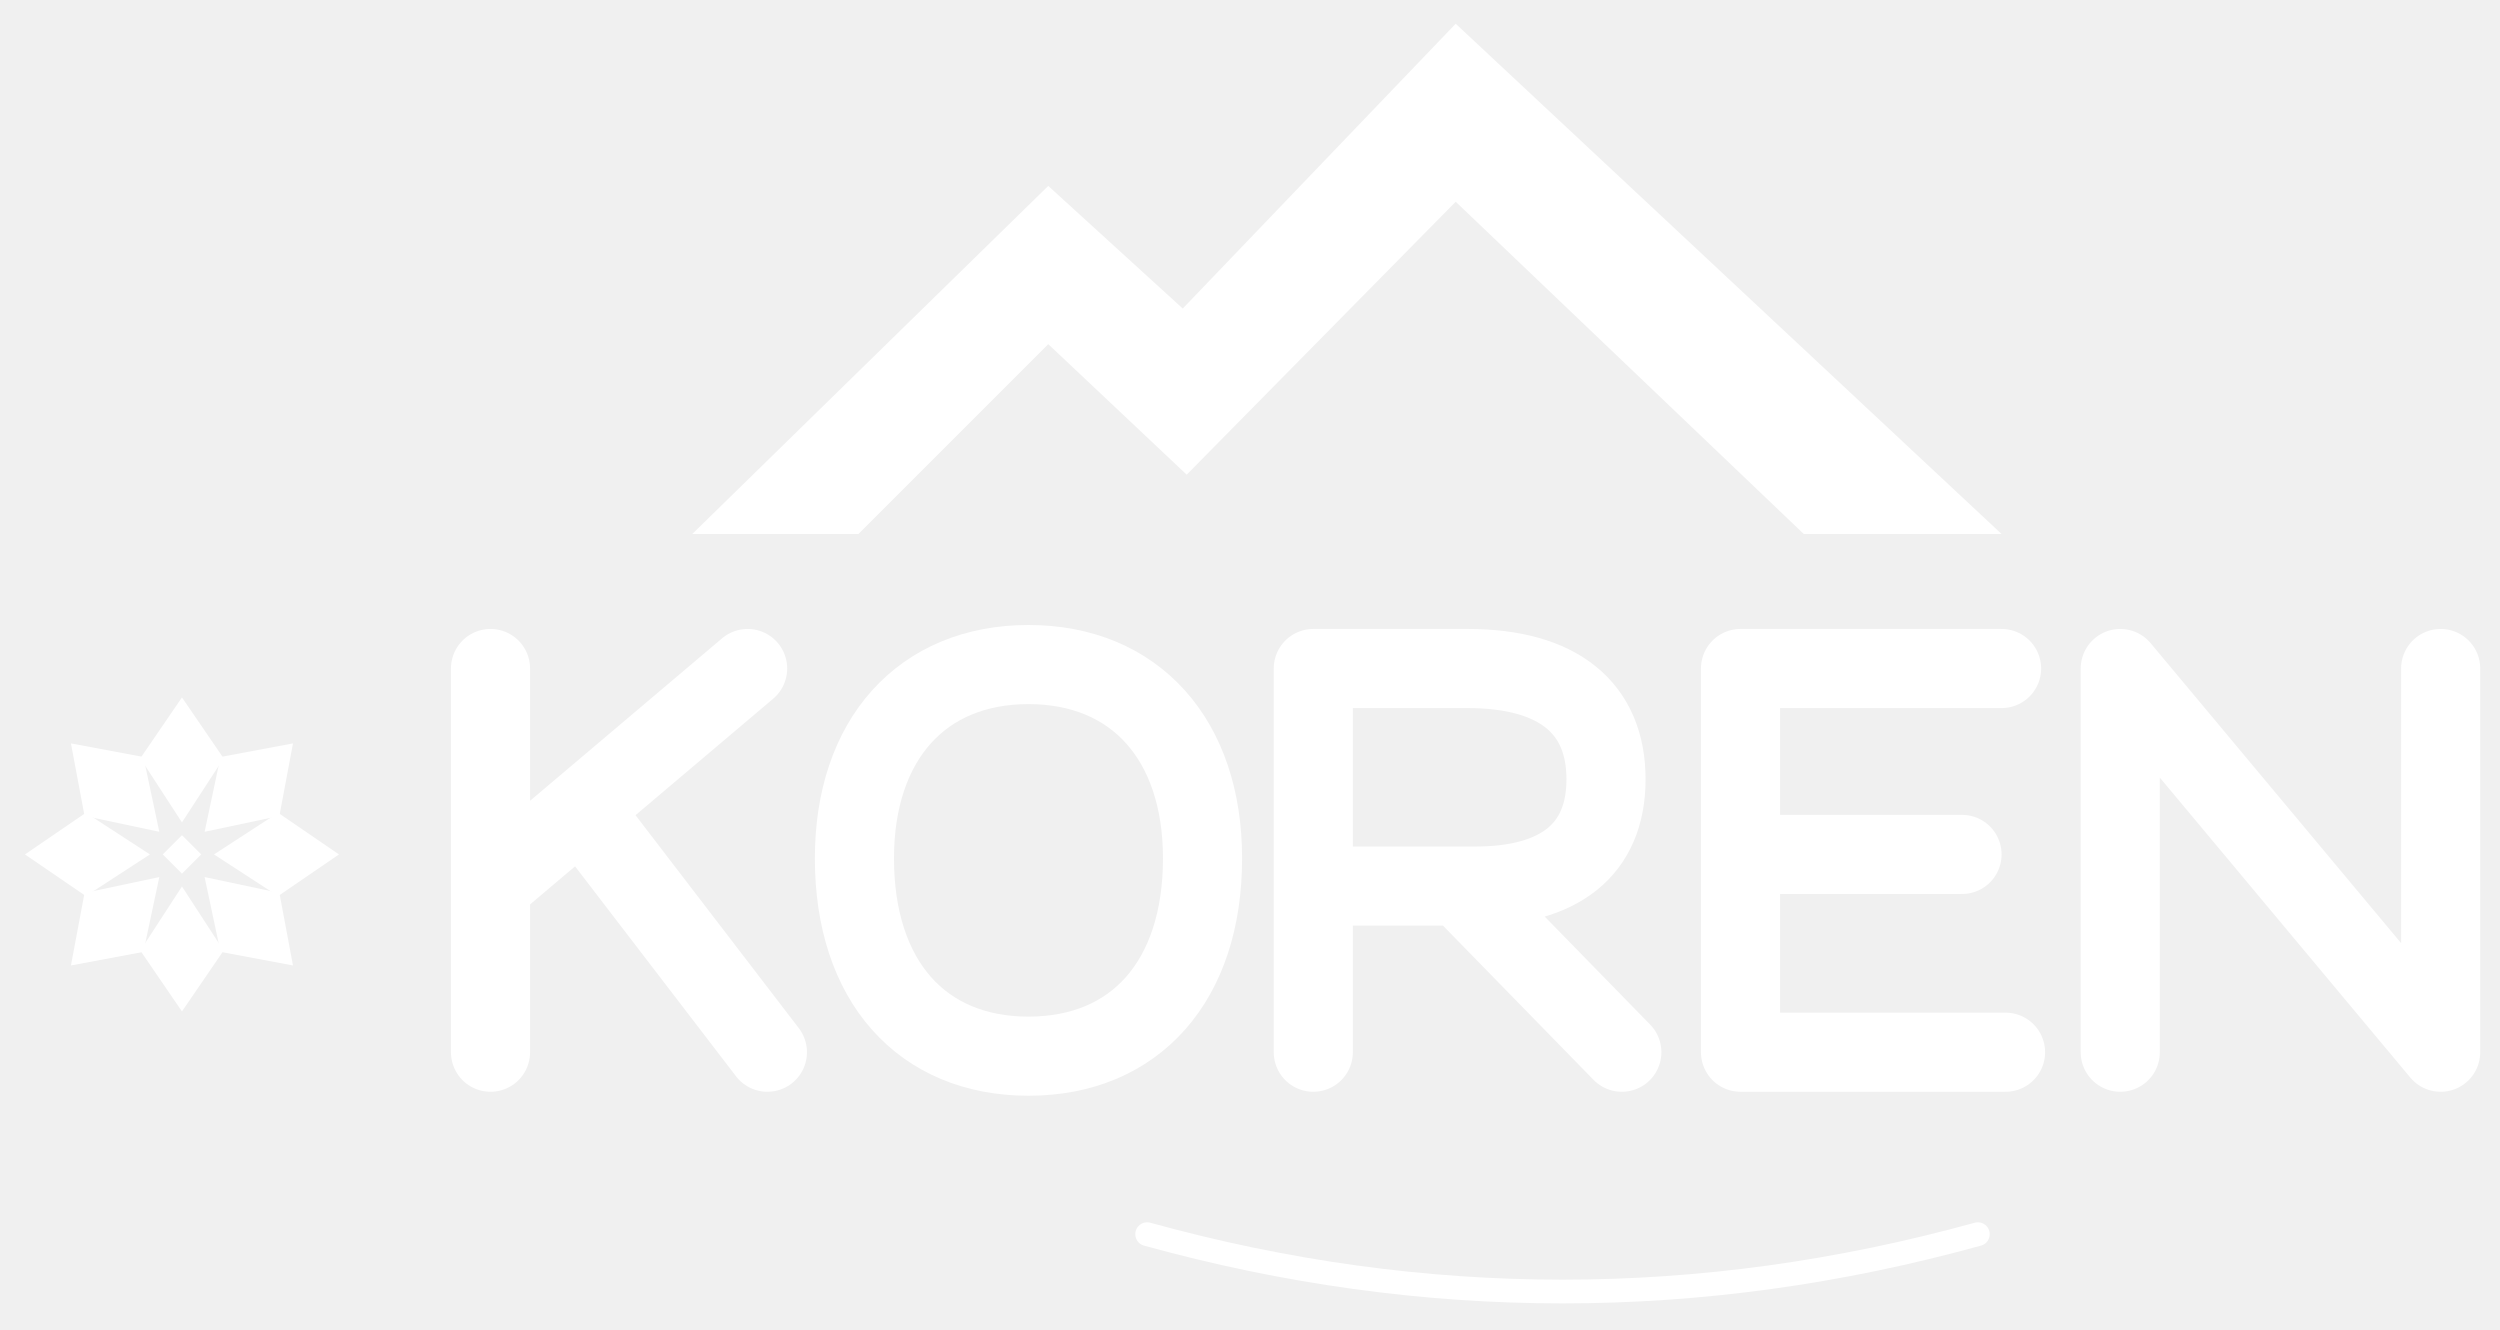
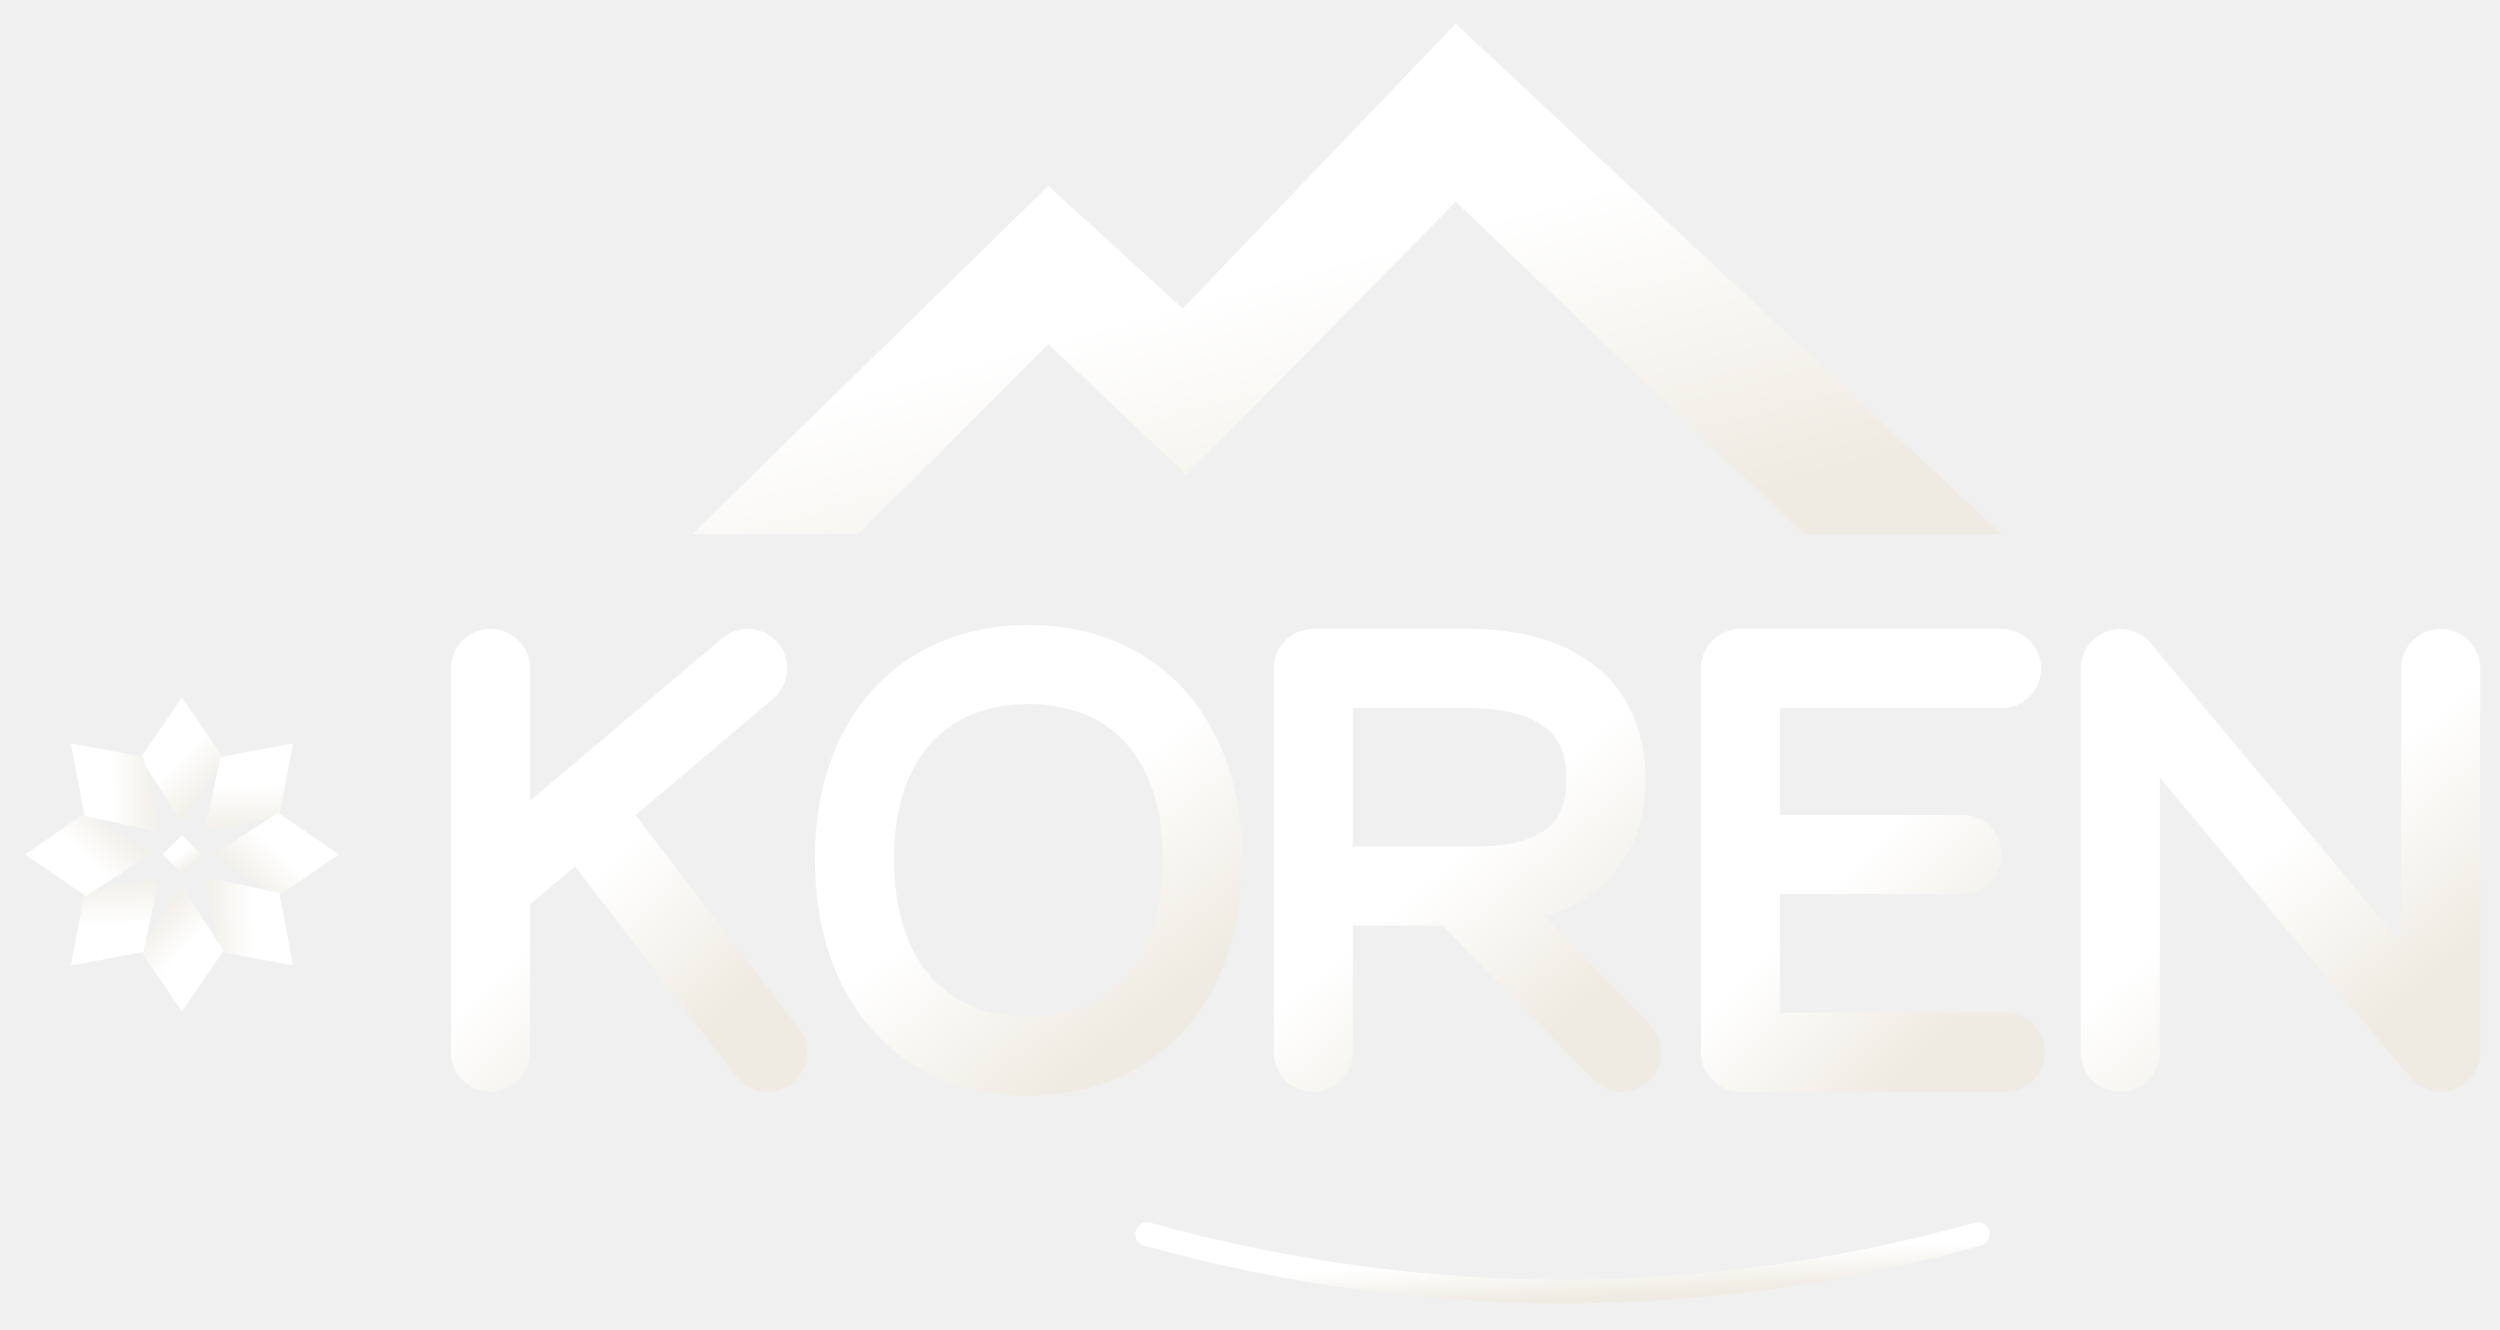
<svg xmlns="http://www.w3.org/2000/svg" viewBox="194 73 632 336">
+   <defs>
+     <linearGradient id="satin-ffffff" x1="0%" y1="0%" x2="70%" y2="100%">
+       <stop offset="0" stop-color="#FFFFFF" />
+       <stop offset=".54" stop-color="#FFFFFF" />
+       <stop offset="1" stop-color="#EFEBE2" />
+     </linearGradient>
+   </defs>
  <g transform="translate(369 79) scale(1)">
-     <g fill="#FFFFFF">
+     <g fill="url(#satin-ffffff)">
      <path d="M0 129L90 41L124 72L193 0L331 129H281L193 45L125 114L90 81L42 129Z" />
    </g>
  </g>
  <g transform="translate(240 289) scale(0.81)">
-     <g fill="#FFFFFF">
+     <g fill="url(#satin-ffffff)">
      <g transform="rotate(0)">
        <path d="M0-10L-13-30L0-49L13-30Z" />
      </g>
      <g transform="rotate(45)">
        <path d="M0-10L-13-30L0-49L13-30Z" />
      </g>
      <g transform="rotate(90)">
        <path d="M0-10L-13-30L0-49L13-30Z" />
      </g>
      <g transform="rotate(135)">
        <path d="M0-10L-13-30L0-49L13-30Z" />
      </g>
      <g transform="rotate(180)">
        <path d="M0-10L-13-30L0-49L13-30Z" />
      </g>
      <g transform="rotate(225)">
        <path d="M0-10L-13-30L0-49L13-30Z" />
      </g>
      <g transform="rotate(270)">
        <path d="M0-10L-13-30L0-49L13-30Z" />
      </g>
      <g transform="rotate(315)">
        <path d="M0-10L-13-30L0-49L13-30Z" />
      </g>
      <path d="M0-6L6 0L0 6L-6 0Z" />
    </g>
  </g>
  <g transform="translate(301 228) scale(1)">
-     <g fill="none" stroke="#FFFFFF" stroke-width="20" stroke-linecap="round" stroke-linejoin="round">
+     <g fill="none" stroke="url(#satin-ffffff)" stroke-width="20" stroke-linecap="round" stroke-linejoin="round">
      <path d="M17 14V111 M82 14L17 69 M41 51L87 111" />
      <path d="M153 13C126 13 109 32 109 62C109 93 126 112 153 112C180 112 197 93 197 62C197 32 180 13 153 13Z" />
      <path d="M225 111V14H264C287 14 299 24 299 42C299 60 287 69 266 69H225 M262 69L303 111" />
      <path d="M399 14H333V111H400 M333 61H389" />
      <path d="M429 111V14L510 111V14" />
    </g>
  </g>
  <g transform="translate(484 385) scale(1)">
-     <path d="M0 0Q105 29 210 0" fill="none" stroke="#FFFFFF" stroke-width="6" stroke-linecap="round" />
+     <path d="M0 0Q105 29 210 0" fill="none" stroke="url(#satin-ffffff)" stroke-width="6" stroke-linecap="round" />
  </g>
</svg>
